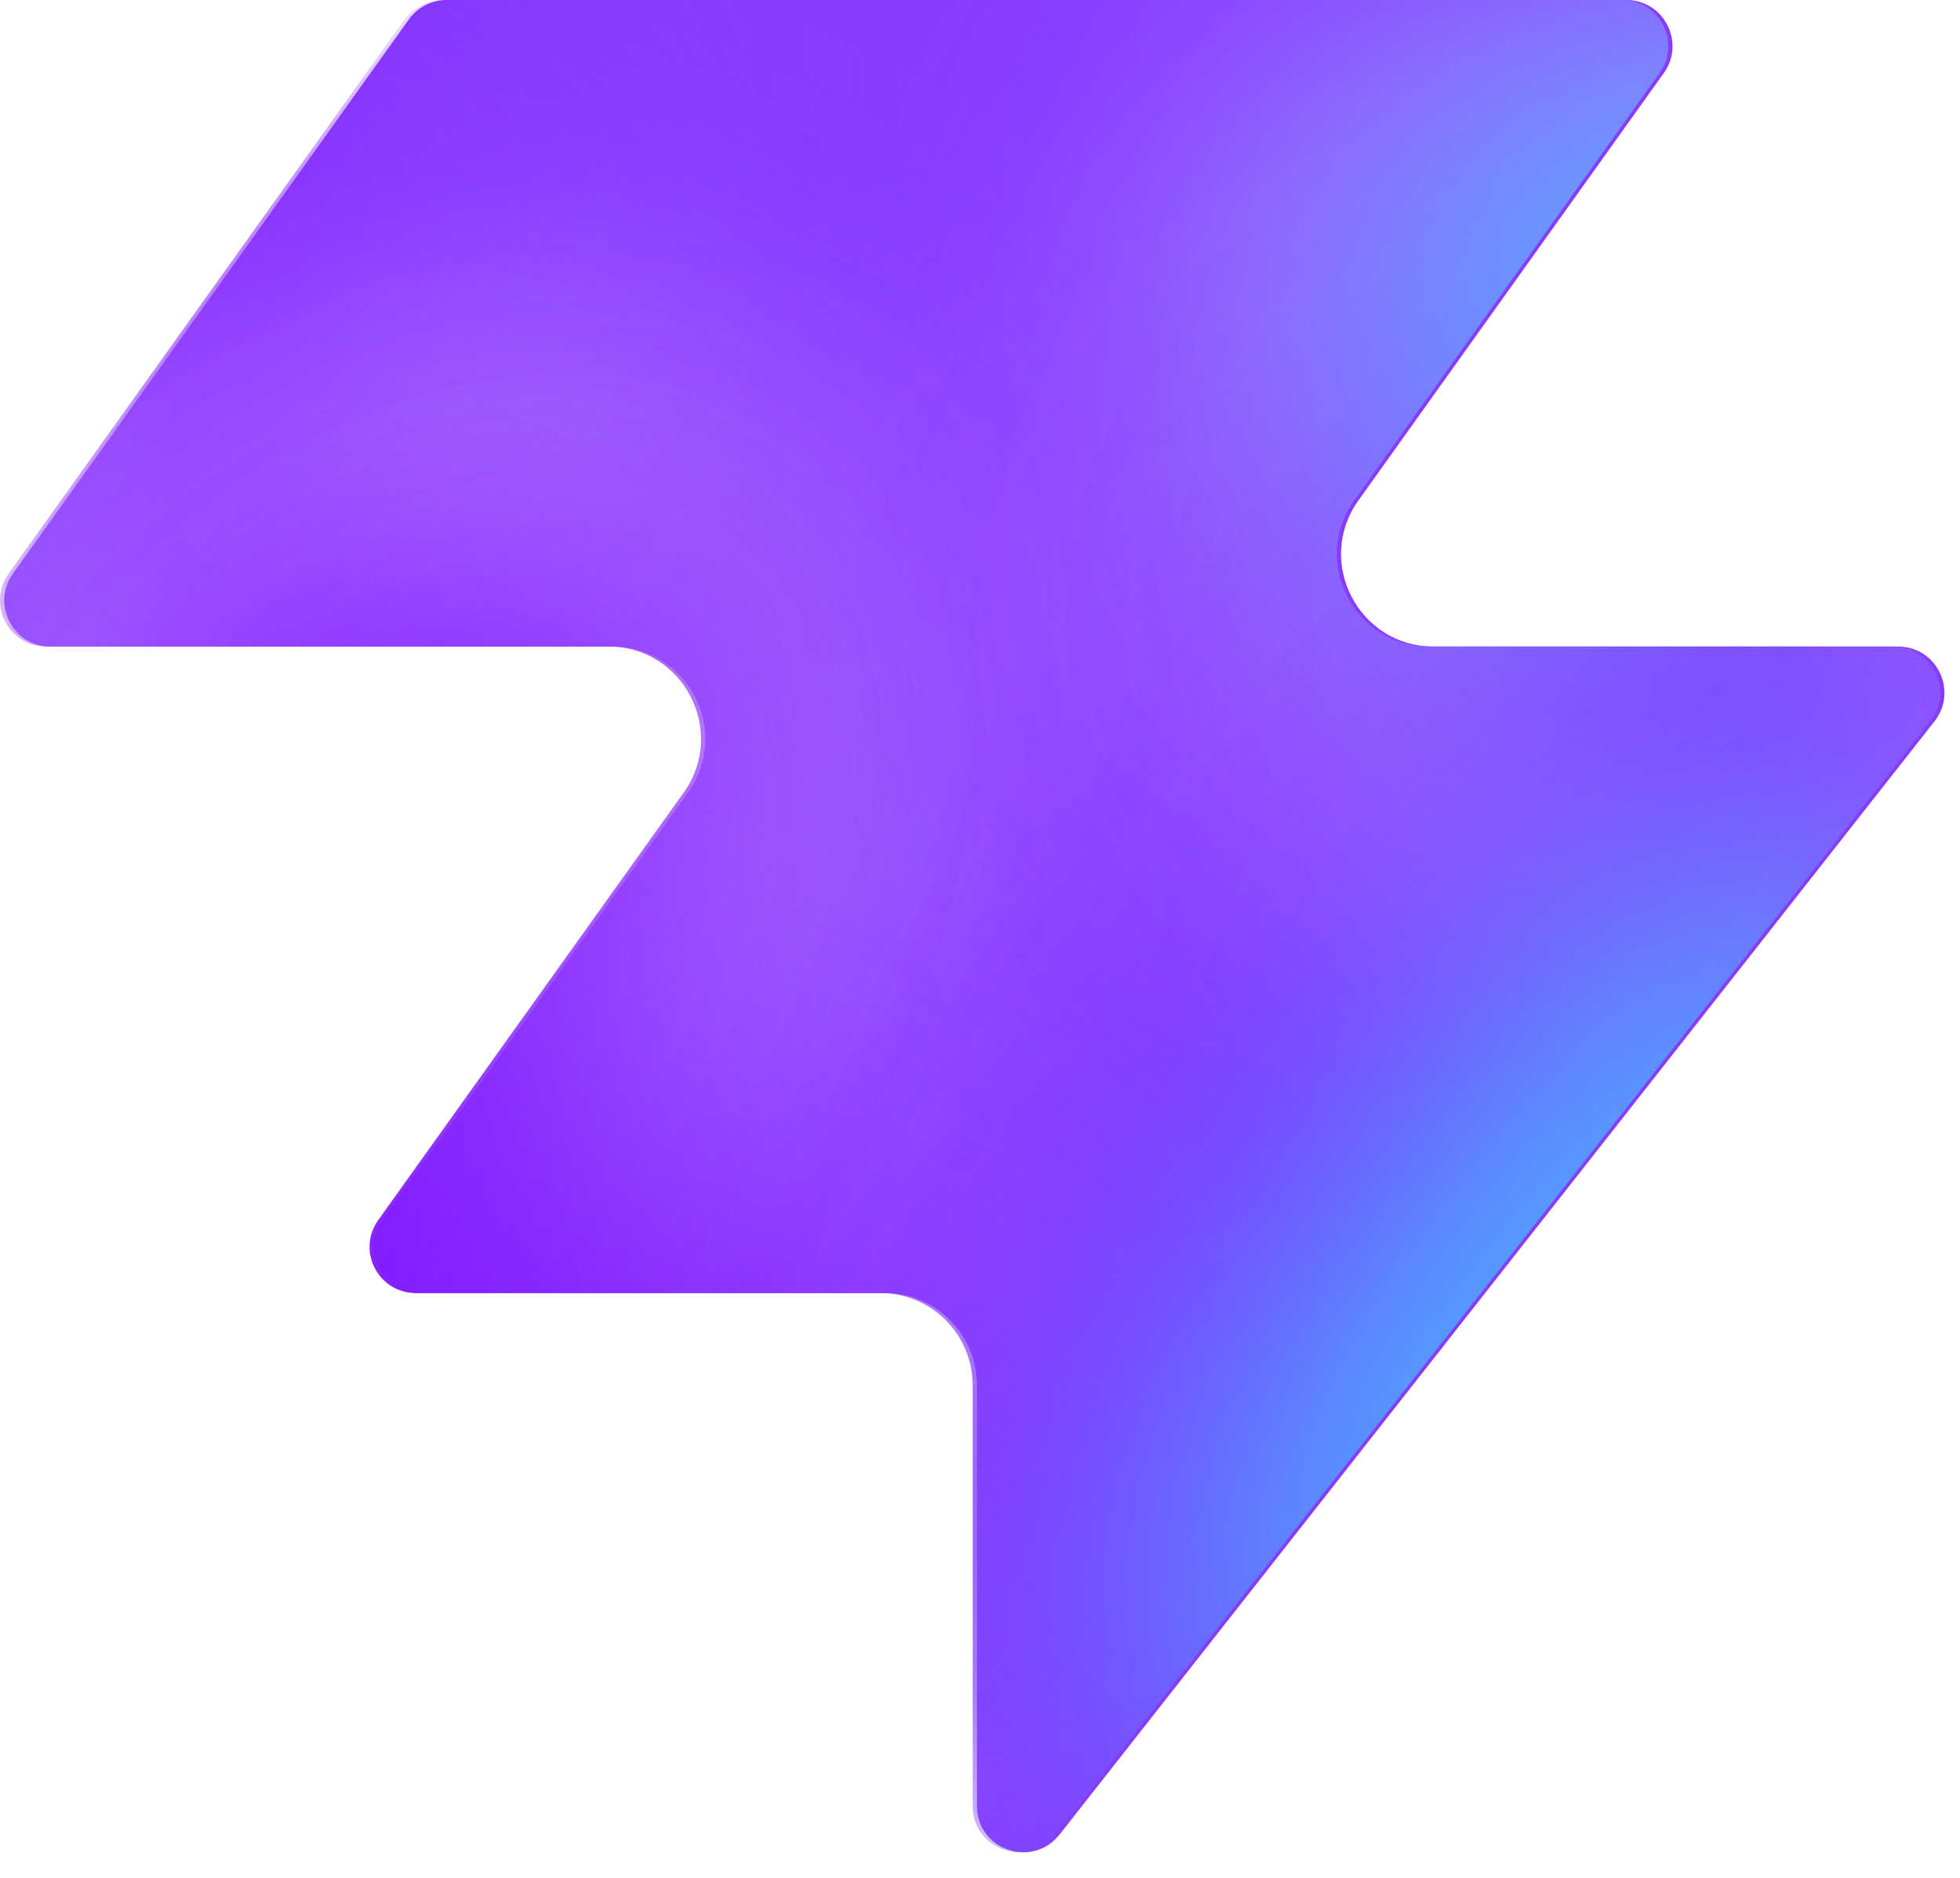
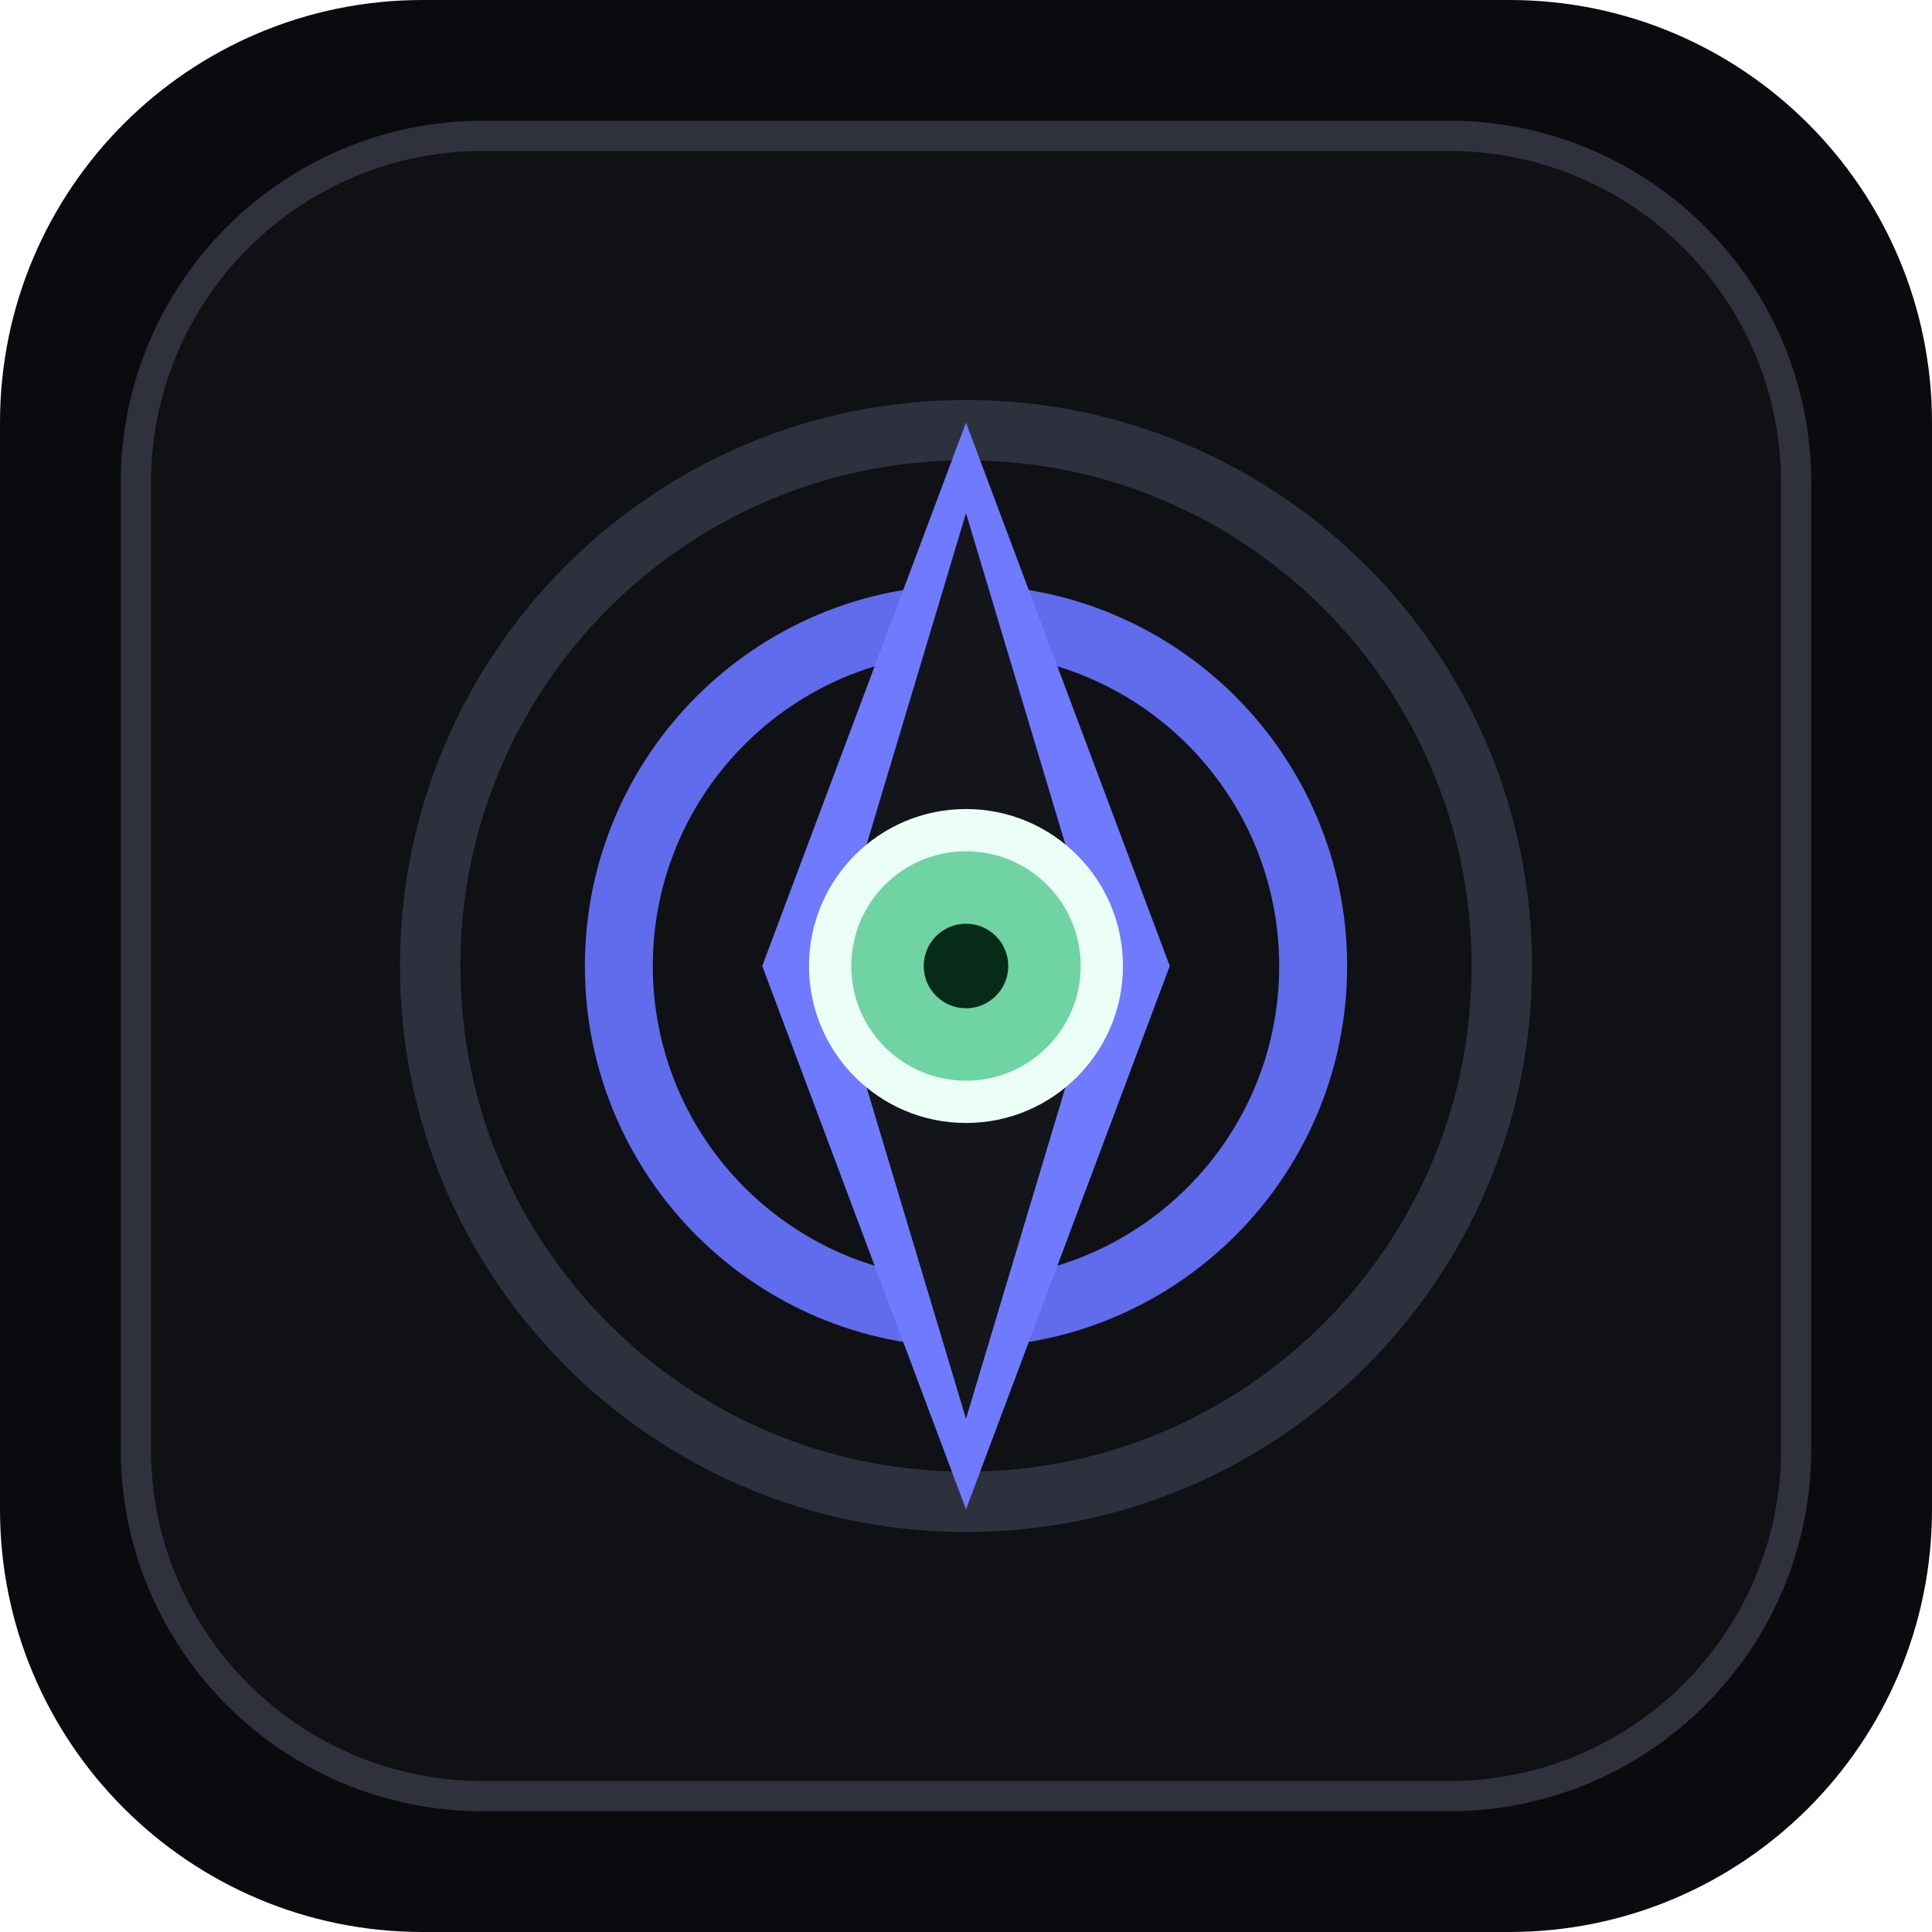
- <svg xmlns="http://www.w3.org/2000/svg" width="48" height="46" fill="none" viewBox="0 0 48 46">
-   <path fill="#863bff" d="M25.946 44.938c-.664.845-2.021.375-2.021-.698V33.937a2.26 2.26 0 0 0-2.262-2.262H10.287c-.92 0-1.456-1.04-.92-1.788l7.48-10.471c1.07-1.497 0-3.578-1.842-3.578H1.237c-.92 0-1.456-1.04-.92-1.788L10.013.474c.214-.297.556-.474.92-.474h28.894c.92 0 1.456 1.04.92 1.788l-7.48 10.471c-1.07 1.498 0 3.579 1.842 3.579h11.377c.943 0 1.473 1.088.89 1.83L25.947 44.94z" style="fill:#863bff;fill:color(display-p3 .525 .23 1);fill-opacity:1" />
-   <mask id="a" width="48" height="46" x="0" y="0" maskUnits="userSpaceOnUse" style="mask-type:alpha">
-     <path fill="#000" d="M25.842 44.938c-.664.844-2.021.375-2.021-.698V33.937a2.26 2.26 0 0 0-2.262-2.262H10.183c-.92 0-1.456-1.04-.92-1.788l7.48-10.471c1.07-1.498 0-3.579-1.842-3.579H1.133c-.92 0-1.456-1.04-.92-1.787L9.91.473c.214-.297.556-.474.92-.474h28.894c.92 0 1.456 1.04.92 1.788l-7.48 10.471c-1.07 1.498 0 3.578 1.842 3.578h11.377c.943 0 1.473 1.088.89 1.832L25.843 44.94z" style="fill:#000;fill-opacity:1" />
-   </mask>
-   <g mask="url(#a)">
-     <g filter="url(#b)">
-       <ellipse cx="5.508" cy="14.704" fill="#ede6ff" rx="5.508" ry="14.704" style="fill:#ede6ff;fill:color(display-p3 .927 .903 1);fill-opacity:1" transform="matrix(.00324 1 1 -.00324 -4.47 31.516)" />
-     </g>
-     <g filter="url(#c)">
-       <ellipse cx="10.399" cy="29.851" fill="#ede6ff" rx="10.399" ry="29.851" style="fill:#ede6ff;fill:color(display-p3 .927 .903 1);fill-opacity:1" transform="matrix(.00324 1 1 -.00324 -39.328 7.883)" />
-     </g>
-     <g filter="url(#d)">
-       <ellipse cx="5.508" cy="30.487" fill="#7e14ff" rx="5.508" ry="30.487" style="fill:#7e14ff;fill:color(display-p3 .492 .077 1);fill-opacity:1" transform="rotate(89.814 -25.913 -14.639)scale(1 -1)" />
-     </g>
-     <g filter="url(#e)">
-       <ellipse cx="5.508" cy="30.599" fill="#7e14ff" rx="5.508" ry="30.599" style="fill:#7e14ff;fill:color(display-p3 .492 .077 1);fill-opacity:1" transform="rotate(89.814 -32.644 -3.334)scale(1 -1)" />
-     </g>
-     <g filter="url(#f)">
-       <ellipse cx="5.508" cy="30.599" fill="#7e14ff" rx="5.508" ry="30.599" style="fill:#7e14ff;fill:color(display-p3 .492 .077 1);fill-opacity:1" transform="matrix(.00324 1 1 -.00324 -34.34 30.47)" />
-     </g>
-     <g filter="url(#g)">
-       <ellipse cx="14.072" cy="22.078" fill="#ede6ff" rx="14.072" ry="22.078" style="fill:#ede6ff;fill:color(display-p3 .927 .903 1);fill-opacity:1" transform="rotate(93.35 24.506 48.493)scale(-1 1)" />
-     </g>
-     <g filter="url(#h)">
-       <ellipse cx="3.47" cy="21.501" fill="#7e14ff" rx="3.47" ry="21.501" style="fill:#7e14ff;fill:color(display-p3 .492 .077 1);fill-opacity:1" transform="rotate(89.009 28.708 47.59)scale(-1 1)" />
-     </g>
-     <g filter="url(#i)">
-       <ellipse cx="3.47" cy="21.501" fill="#7e14ff" rx="3.47" ry="21.501" style="fill:#7e14ff;fill:color(display-p3 .492 .077 1);fill-opacity:1" transform="rotate(89.009 28.708 47.59)scale(-1 1)" />
-     </g>
-     <g filter="url(#j)">
-       <ellipse cx=".387" cy="8.972" fill="#7e14ff" rx="4.407" ry="29.108" style="fill:#7e14ff;fill:color(display-p3 .492 .077 1);fill-opacity:1" transform="rotate(39.51 .387 8.972)" />
-     </g>
-     <g filter="url(#k)">
-       <ellipse cx="47.523" cy="-6.092" fill="#7e14ff" rx="4.407" ry="29.108" style="fill:#7e14ff;fill:color(display-p3 .492 .077 1);fill-opacity:1" transform="rotate(37.892 47.523 -6.092)" />
-     </g>
-     <g filter="url(#l)">
-       <ellipse cx="41.412" cy="6.333" fill="#47bfff" rx="5.971" ry="9.665" style="fill:#47bfff;fill:color(display-p3 .28 .748 1);fill-opacity:1" transform="rotate(37.892 41.412 6.333)" />
-     </g>
-     <g filter="url(#m)">
-       <ellipse cx="-1.879" cy="38.332" fill="#7e14ff" rx="4.407" ry="29.108" style="fill:#7e14ff;fill:color(display-p3 .492 .077 1);fill-opacity:1" transform="rotate(37.892 -1.88 38.332)" />
-     </g>
-     <g filter="url(#n)">
-       <ellipse cx="-1.879" cy="38.332" fill="#7e14ff" rx="4.407" ry="29.108" style="fill:#7e14ff;fill:color(display-p3 .492 .077 1);fill-opacity:1" transform="rotate(37.892 -1.88 38.332)" />
-     </g>
-     <g filter="url(#o)">
-       <ellipse cx="35.651" cy="29.907" fill="#7e14ff" rx="4.407" ry="29.108" style="fill:#7e14ff;fill:color(display-p3 .492 .077 1);fill-opacity:1" transform="rotate(37.892 35.651 29.907)" />
-     </g>
-     <g filter="url(#p)">
-       <ellipse cx="38.418" cy="32.4" fill="#47bfff" rx="5.971" ry="15.297" style="fill:#47bfff;fill:color(display-p3 .28 .748 1);fill-opacity:1" transform="rotate(37.892 38.418 32.4)" />
-     </g>
-   </g>
-   <defs>
-     <filter id="b" width="60.045" height="41.654" x="-19.77" y="16.149" color-interpolation-filters="sRGB" filterUnits="userSpaceOnUse">
-       <feFlood flood-opacity="0" result="BackgroundImageFix" />
-       <feBlend in="SourceGraphic" in2="BackgroundImageFix" result="shape" />
-       <feGaussianBlur result="effect1_foregroundBlur_2002_17158" stdDeviation="7.659" />
-     </filter>
-     <filter id="c" width="90.34" height="51.437" x="-54.613" y="-7.533" color-interpolation-filters="sRGB" filterUnits="userSpaceOnUse">
-       <feFlood flood-opacity="0" result="BackgroundImageFix" />
-       <feBlend in="SourceGraphic" in2="BackgroundImageFix" result="shape" />
-       <feGaussianBlur result="effect1_foregroundBlur_2002_17158" stdDeviation="7.659" />
-     </filter>
-     <filter id="d" width="79.355" height="29.4" x="-49.64" y="2.03" color-interpolation-filters="sRGB" filterUnits="userSpaceOnUse">
-       <feFlood flood-opacity="0" result="BackgroundImageFix" />
-       <feBlend in="SourceGraphic" in2="BackgroundImageFix" result="shape" />
-       <feGaussianBlur result="effect1_foregroundBlur_2002_17158" stdDeviation="4.596" />
-     </filter>
-     <filter id="e" width="79.579" height="29.4" x="-45.045" y="20.029" color-interpolation-filters="sRGB" filterUnits="userSpaceOnUse">
-       <feFlood flood-opacity="0" result="BackgroundImageFix" />
-       <feBlend in="SourceGraphic" in2="BackgroundImageFix" result="shape" />
-       <feGaussianBlur result="effect1_foregroundBlur_2002_17158" stdDeviation="4.596" />
-     </filter>
-     <filter id="f" width="79.579" height="29.4" x="-43.513" y="21.178" color-interpolation-filters="sRGB" filterUnits="userSpaceOnUse">
-       <feFlood flood-opacity="0" result="BackgroundImageFix" />
-       <feBlend in="SourceGraphic" in2="BackgroundImageFix" result="shape" />
-       <feGaussianBlur result="effect1_foregroundBlur_2002_17158" stdDeviation="4.596" />
-     </filter>
-     <filter id="g" width="74.749" height="58.852" x="15.756" y="-17.901" color-interpolation-filters="sRGB" filterUnits="userSpaceOnUse">
-       <feFlood flood-opacity="0" result="BackgroundImageFix" />
-       <feBlend in="SourceGraphic" in2="BackgroundImageFix" result="shape" />
-       <feGaussianBlur result="effect1_foregroundBlur_2002_17158" stdDeviation="7.659" />
-     </filter>
-     <filter id="h" width="61.377" height="25.362" x="23.548" y="2.284" color-interpolation-filters="sRGB" filterUnits="userSpaceOnUse">
-       <feFlood flood-opacity="0" result="BackgroundImageFix" />
-       <feBlend in="SourceGraphic" in2="BackgroundImageFix" result="shape" />
-       <feGaussianBlur result="effect1_foregroundBlur_2002_17158" stdDeviation="4.596" />
-     </filter>
-     <filter id="i" width="61.377" height="25.362" x="23.548" y="2.284" color-interpolation-filters="sRGB" filterUnits="userSpaceOnUse">
-       <feFlood flood-opacity="0" result="BackgroundImageFix" />
-       <feBlend in="SourceGraphic" in2="BackgroundImageFix" result="shape" />
-       <feGaussianBlur result="effect1_foregroundBlur_2002_17158" stdDeviation="4.596" />
-     </filter>
-     <filter id="j" width="56.045" height="63.649" x="-27.636" y="-22.853" color-interpolation-filters="sRGB" filterUnits="userSpaceOnUse">
-       <feFlood flood-opacity="0" result="BackgroundImageFix" />
-       <feBlend in="SourceGraphic" in2="BackgroundImageFix" result="shape" />
-       <feGaussianBlur result="effect1_foregroundBlur_2002_17158" stdDeviation="4.596" />
-     </filter>
-     <filter id="k" width="54.814" height="64.646" x="20.116" y="-38.415" color-interpolation-filters="sRGB" filterUnits="userSpaceOnUse">
-       <feFlood flood-opacity="0" result="BackgroundImageFix" />
-       <feBlend in="SourceGraphic" in2="BackgroundImageFix" result="shape" />
-       <feGaussianBlur result="effect1_foregroundBlur_2002_17158" stdDeviation="4.596" />
-     </filter>
-     <filter id="l" width="33.541" height="35.313" x="24.641" y="-11.323" color-interpolation-filters="sRGB" filterUnits="userSpaceOnUse">
-       <feFlood flood-opacity="0" result="BackgroundImageFix" />
-       <feBlend in="SourceGraphic" in2="BackgroundImageFix" result="shape" />
-       <feGaussianBlur result="effect1_foregroundBlur_2002_17158" stdDeviation="4.596" />
-     </filter>
-     <filter id="m" width="54.814" height="64.646" x="-29.286" y="6.009" color-interpolation-filters="sRGB" filterUnits="userSpaceOnUse">
-       <feFlood flood-opacity="0" result="BackgroundImageFix" />
-       <feBlend in="SourceGraphic" in2="BackgroundImageFix" result="shape" />
-       <feGaussianBlur result="effect1_foregroundBlur_2002_17158" stdDeviation="4.596" />
-     </filter>
-     <filter id="n" width="54.814" height="64.646" x="-29.286" y="6.009" color-interpolation-filters="sRGB" filterUnits="userSpaceOnUse">
-       <feFlood flood-opacity="0" result="BackgroundImageFix" />
-       <feBlend in="SourceGraphic" in2="BackgroundImageFix" result="shape" />
-       <feGaussianBlur result="effect1_foregroundBlur_2002_17158" stdDeviation="4.596" />
-     </filter>
-     <filter id="o" width="54.814" height="64.646" x="8.244" y="-2.416" color-interpolation-filters="sRGB" filterUnits="userSpaceOnUse">
-       <feFlood flood-opacity="0" result="BackgroundImageFix" />
-       <feBlend in="SourceGraphic" in2="BackgroundImageFix" result="shape" />
-       <feGaussianBlur result="effect1_foregroundBlur_2002_17158" stdDeviation="4.596" />
-     </filter>
-     <filter id="p" width="39.409" height="43.623" x="18.713" y="10.588" color-interpolation-filters="sRGB" filterUnits="userSpaceOnUse">
-       <feFlood flood-opacity="0" result="BackgroundImageFix" />
-       <feBlend in="SourceGraphic" in2="BackgroundImageFix" result="shape" />
-       <feGaussianBlur result="effect1_foregroundBlur_2002_17158" stdDeviation="4.596" />
-     </filter>
-   </defs>
+ <svg xmlns="http://www.w3.org/2000/svg" width="64" height="64" viewBox="0 0 64 64" fill="none">
+   <rect width="64" height="64" rx="14" fill="#0a0b0e" />
+   <rect x="4.5" y="4.5" width="55" height="55" rx="11.5" fill="#101115" stroke="#2f323d" />
+   <circle cx="32" cy="32" r="17.75" stroke="#2d313e" stroke-width="2" />
+   <circle cx="32" cy="32" r="11.5" stroke="#606cec" stroke-width="2.25" />
+   <path d="M32 14 38.75 32 32 50 25.25 32 32 14Z" fill="#6f7aff" />
+   <path d="M32 17 36.5 32 32 47 27.5 32 32 17Z" fill="#14151a" />
+   <circle cx="32" cy="32" r="4.5" fill="#6fd3a4" stroke="#ecfff6" stroke-width="1.4" />
+   <circle cx="32" cy="32" r="1.4" fill="#062b18" />
</svg>
